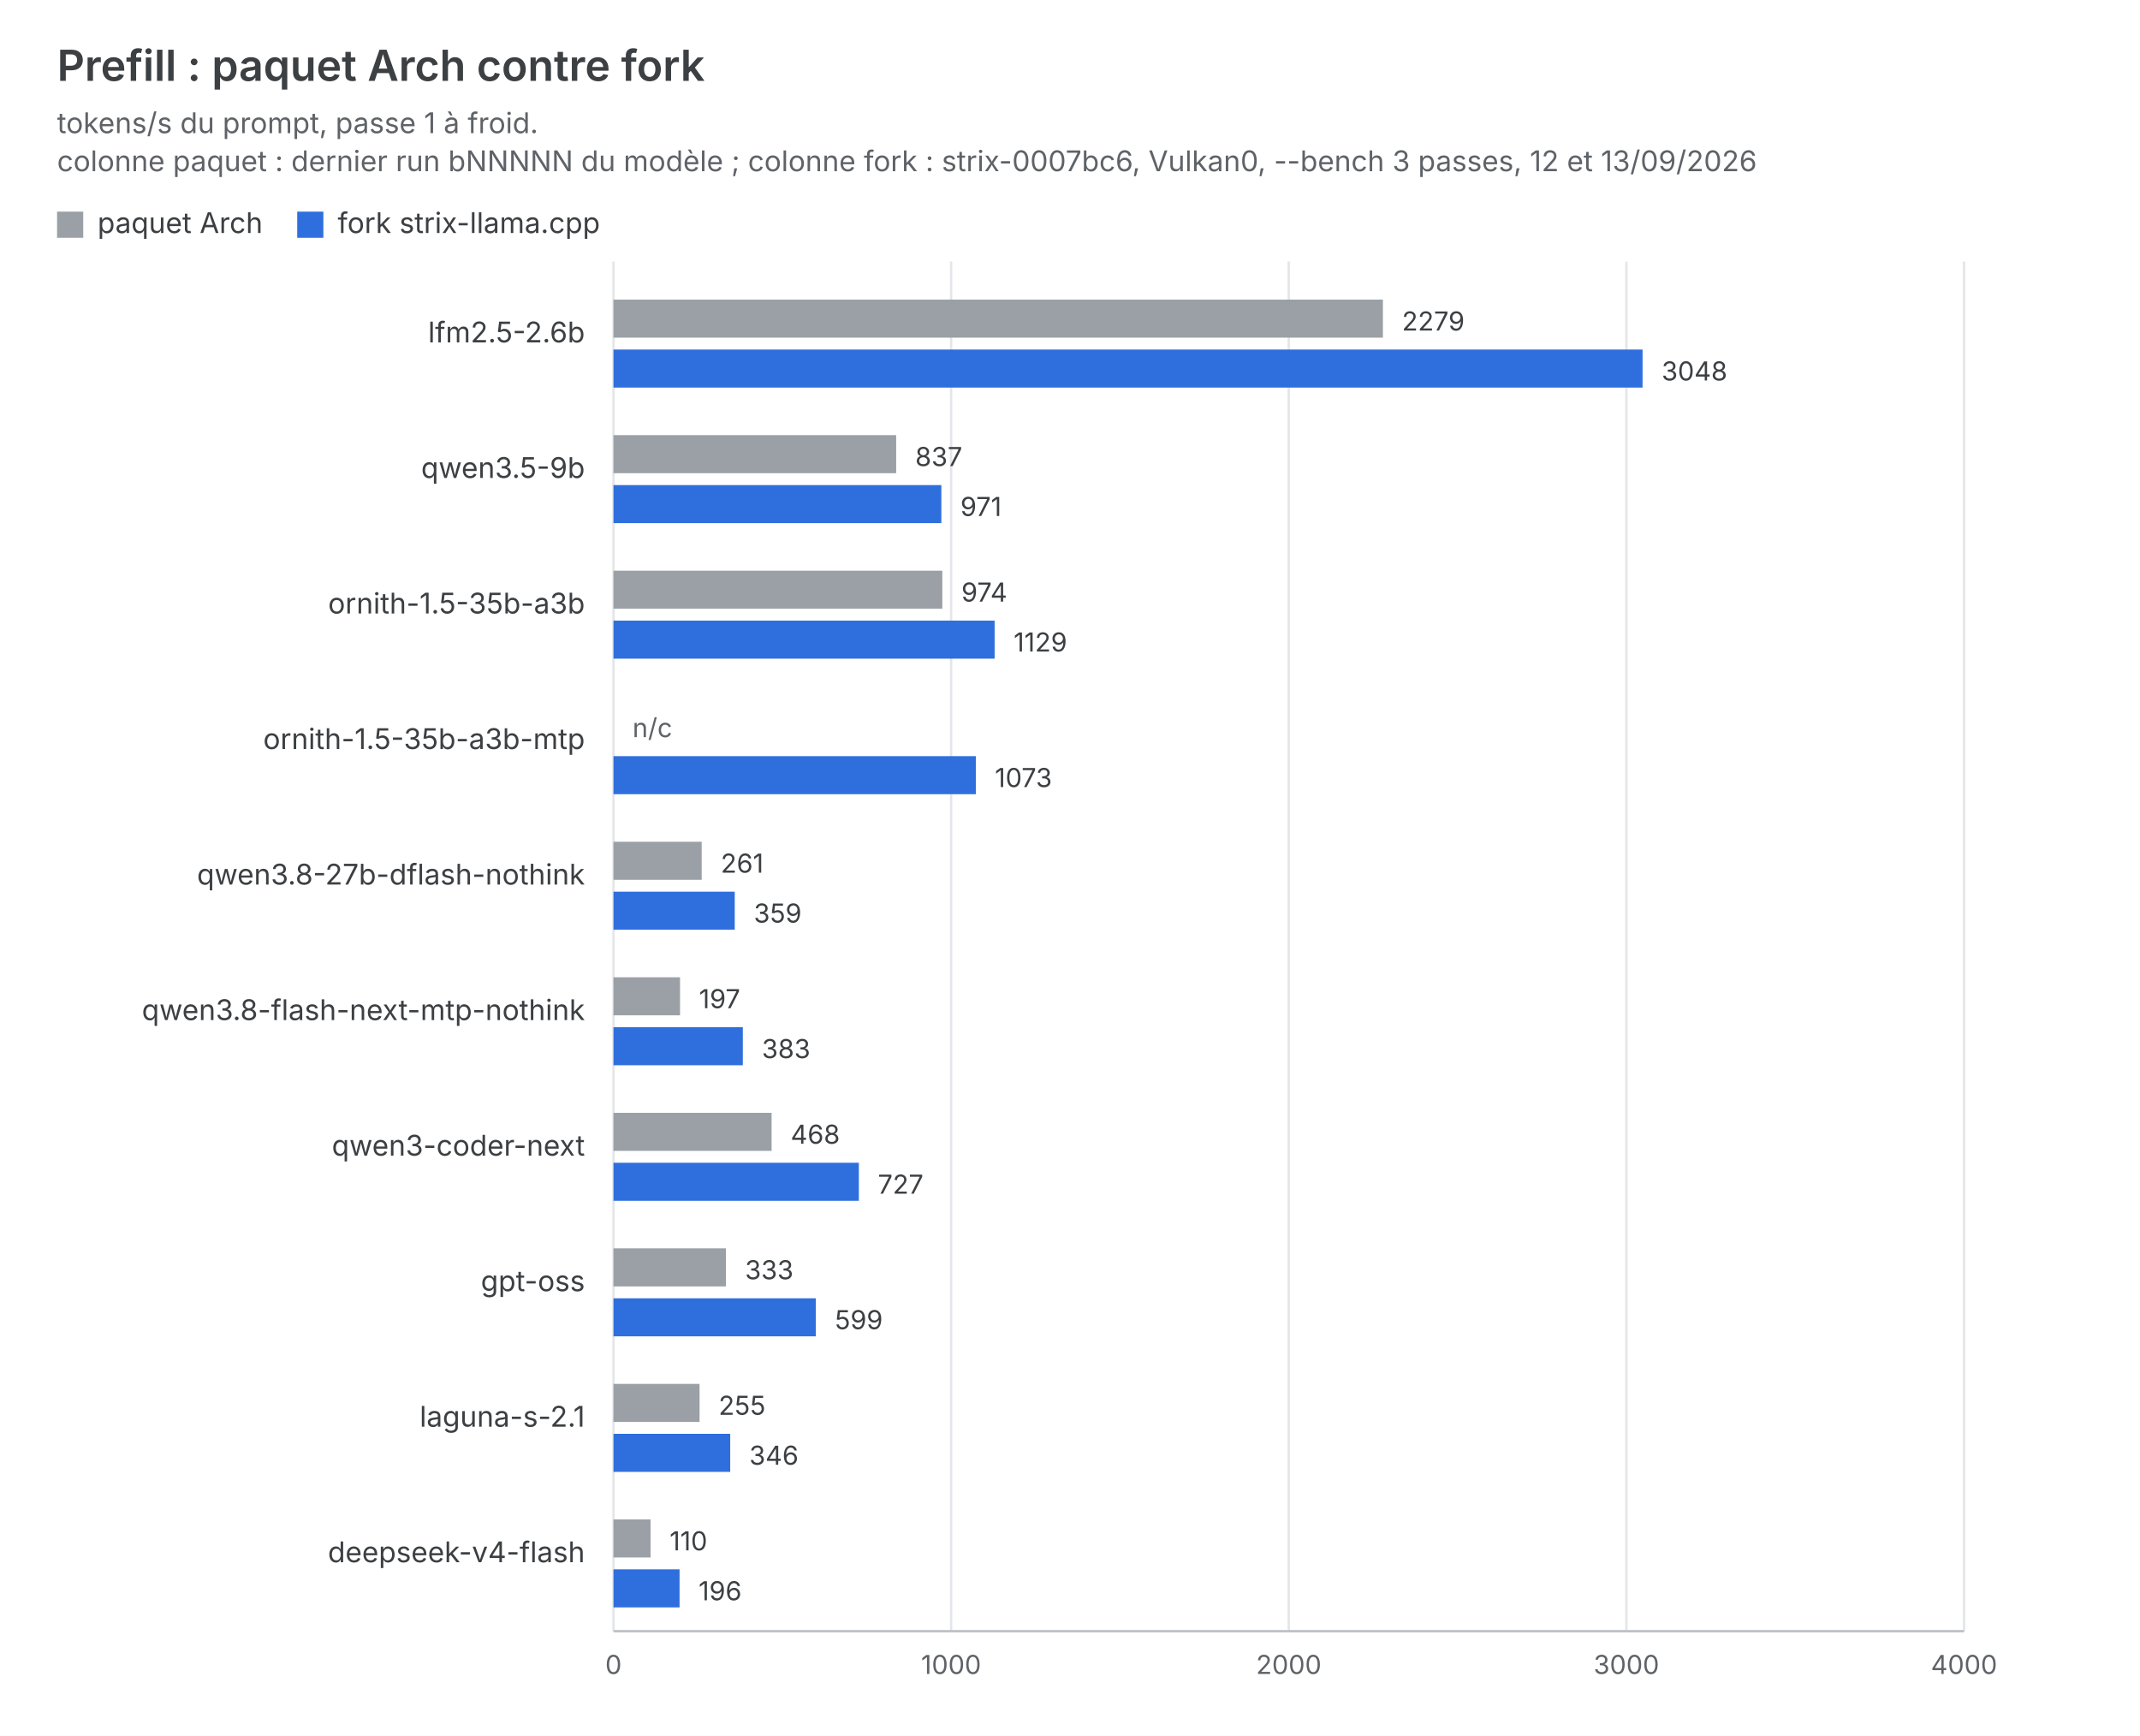
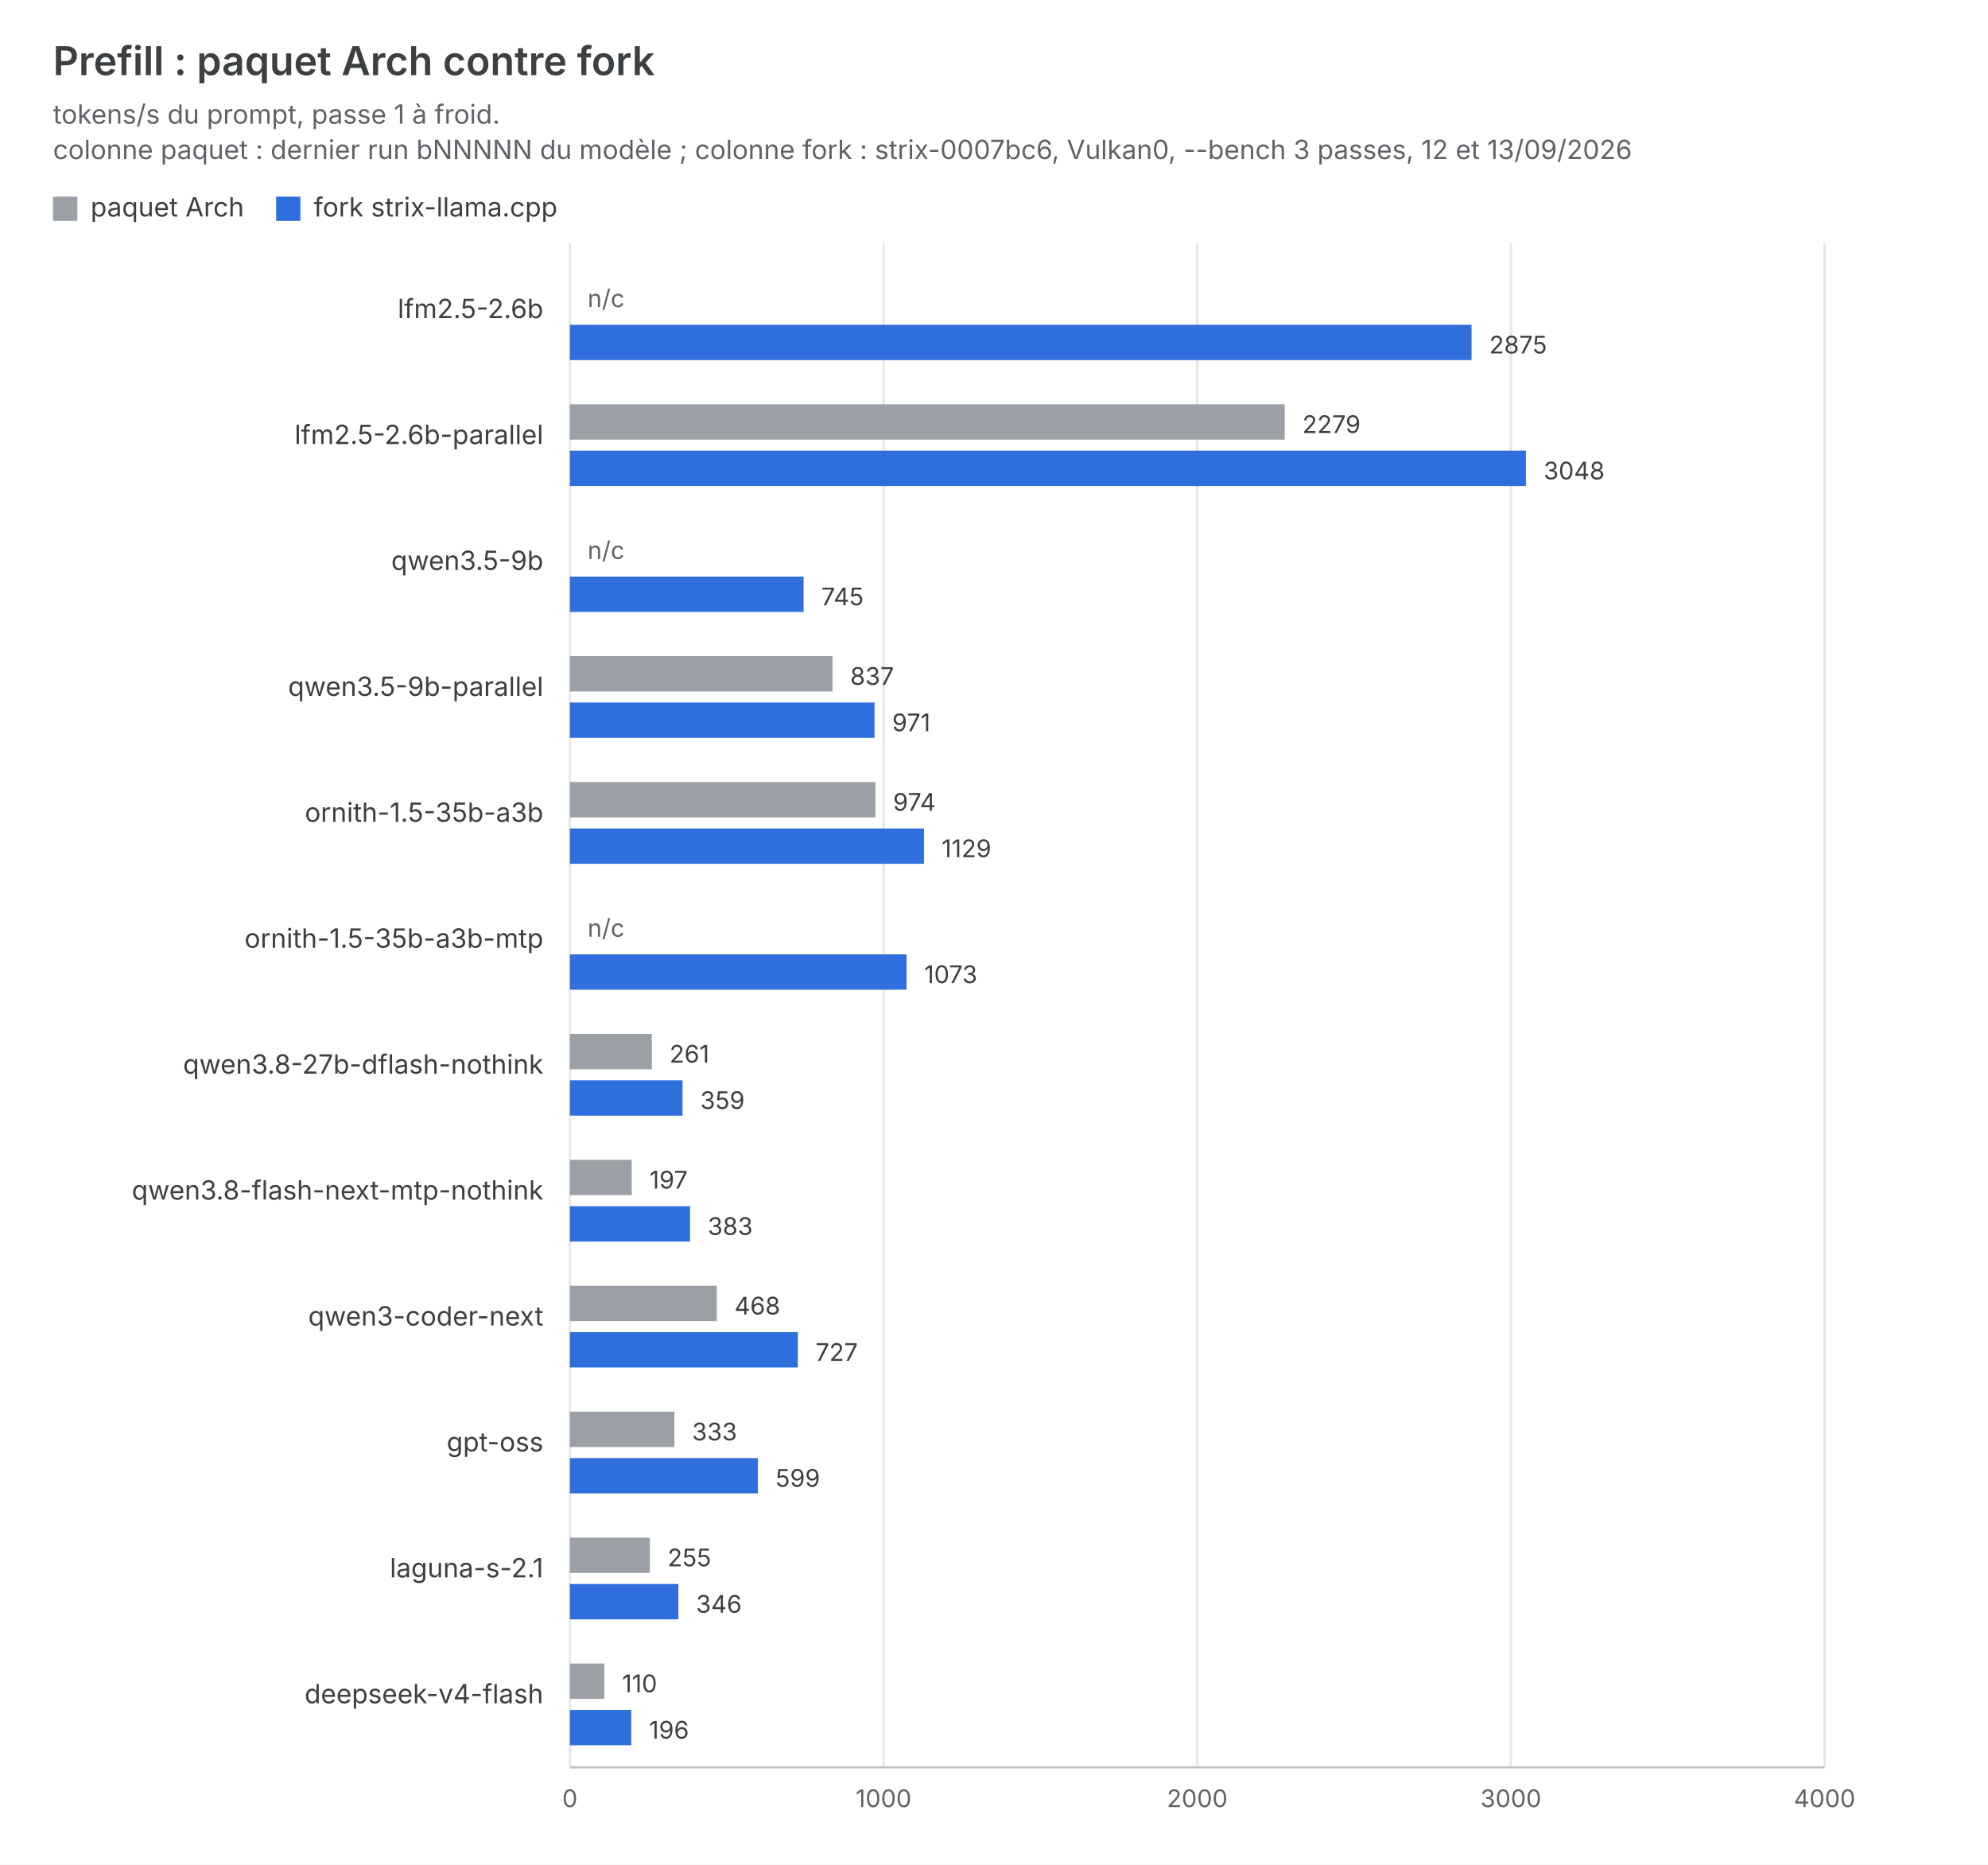
- <svg xmlns="http://www.w3.org/2000/svg" width="900" height="730" viewBox="0 0 900 730" role="img" aria-label="Prefill : paquet Arch contre fork">
-   <rect x="0" y="0" width="900" height="730" fill="#ffffff" />
+ <svg xmlns="http://www.w3.org/2000/svg" width="900" height="844" viewBox="0 0 900 844" role="img" aria-label="Prefill : paquet Arch contre fork">
+   <rect x="0" y="0" width="900" height="844" fill="#ffffff" />
  <text x="24.0" y="34.0" font-family="Inter, Helvetica, Arial, sans-serif" font-size="18" fill="#3c4043" text-anchor="start" font-weight="600">Prefill : paquet Arch contre fork</text>
  <text x="24.0" y="56.0" font-family="Inter, Helvetica, Arial, sans-serif" font-size="12" fill="#5f6368" text-anchor="start">tokens/s du prompt, passe 1 à froid.</text>
  <text x="24.0" y="72.0" font-family="Inter, Helvetica, Arial, sans-serif" font-size="12" fill="#5f6368" text-anchor="start">colonne paquet : dernier run bNNNNN du modèle ; colonne fork : strix-0007bc6, Vulkan0, --bench 3 passes, 12 et 13/09/2026</text>
  <rect x="24.0" y="89.0" width="11" height="11" fill="#9aa0a6" />
  <text x="41.0" y="98.0" font-family="Inter, Helvetica, Arial, sans-serif" font-size="12" fill="#3c4043" text-anchor="start">paquet Arch</text>
  <rect x="125.0" y="89.0" width="11" height="11" fill="#2f6fdd" />
  <text x="142.0" y="98.0" font-family="Inter, Helvetica, Arial, sans-serif" font-size="12" fill="#3c4043" text-anchor="start">fork strix-llama.cpp</text>
-   <line x1="258.0" y1="110.0" x2="258.0" y2="686.0" stroke="#e4e6e9" stroke-width="1.0" />
-   <text x="258.0" y="704.0" font-family="Inter, Helvetica, Arial, sans-serif" font-size="11" fill="#5f6368" text-anchor="middle">0</text>
-   <line x1="400.0" y1="110.0" x2="400.0" y2="686.0" stroke="#e4e6e9" stroke-width="1.0" />
-   <text x="400.0" y="704.0" font-family="Inter, Helvetica, Arial, sans-serif" font-size="11" fill="#5f6368" text-anchor="middle">1000</text>
-   <line x1="542.0" y1="110.0" x2="542.0" y2="686.0" stroke="#e4e6e9" stroke-width="1.0" />
-   <text x="542.0" y="704.0" font-family="Inter, Helvetica, Arial, sans-serif" font-size="11" fill="#5f6368" text-anchor="middle">2000</text>
-   <line x1="684.0" y1="110.0" x2="684.0" y2="686.0" stroke="#e4e6e9" stroke-width="1.0" />
-   <text x="684.0" y="704.0" font-family="Inter, Helvetica, Arial, sans-serif" font-size="11" fill="#5f6368" text-anchor="middle">3000</text>
-   <line x1="826.0" y1="110.0" x2="826.0" y2="686.0" stroke="#e4e6e9" stroke-width="1.0" />
-   <text x="826.0" y="704.0" font-family="Inter, Helvetica, Arial, sans-serif" font-size="11" fill="#5f6368" text-anchor="middle">4000</text>
-   <line x1="258.0" y1="686.0" x2="826.0" y2="686.0" stroke="#bdc1c6" stroke-width="1.0" />
+   <line x1="258.0" y1="110.0" x2="258.0" y2="800.0" stroke="#e4e6e9" stroke-width="1.0" />
+   <text x="258.0" y="818.0" font-family="Inter, Helvetica, Arial, sans-serif" font-size="11" fill="#5f6368" text-anchor="middle">0</text>
+   <line x1="400.0" y1="110.0" x2="400.0" y2="800.0" stroke="#e4e6e9" stroke-width="1.0" />
+   <text x="400.0" y="818.0" font-family="Inter, Helvetica, Arial, sans-serif" font-size="11" fill="#5f6368" text-anchor="middle">1000</text>
+   <line x1="542.0" y1="110.0" x2="542.0" y2="800.0" stroke="#e4e6e9" stroke-width="1.0" />
+   <text x="542.0" y="818.0" font-family="Inter, Helvetica, Arial, sans-serif" font-size="11" fill="#5f6368" text-anchor="middle">2000</text>
+   <line x1="684.0" y1="110.0" x2="684.0" y2="800.0" stroke="#e4e6e9" stroke-width="1.0" />
+   <text x="684.0" y="818.0" font-family="Inter, Helvetica, Arial, sans-serif" font-size="11" fill="#5f6368" text-anchor="middle">3000</text>
+   <line x1="826.0" y1="110.0" x2="826.0" y2="800.0" stroke="#e4e6e9" stroke-width="1.0" />
+   <text x="826.0" y="818.0" font-family="Inter, Helvetica, Arial, sans-serif" font-size="11" fill="#5f6368" text-anchor="middle">4000</text>
+   <line x1="258.0" y1="800.0" x2="826.0" y2="800.0" stroke="#bdc1c6" stroke-width="1.0" />
  <text x="246.0" y="144.0" font-family="Inter, Helvetica, Arial, sans-serif" font-size="12" fill="#3c4043" text-anchor="end">lfm2.5-2.6b</text>
-   <rect x="258.0" y="126.0" width="323.6" height="16.0" fill="#9aa0a6" />
-   <text x="589.6" y="139.0" font-family="Inter, Helvetica, Arial, sans-serif" font-size="11" fill="#3c4043" text-anchor="start">2279</text>
-   <rect x="258.0" y="147.0" width="432.8" height="16.0" fill="#2f6fdd" />
-   <text x="698.8" y="160.0" font-family="Inter, Helvetica, Arial, sans-serif" font-size="11" fill="#3c4043" text-anchor="start">3048</text>
-   <text x="246.0" y="201.0" font-family="Inter, Helvetica, Arial, sans-serif" font-size="12" fill="#3c4043" text-anchor="end">qwen3.5-9b</text>
-   <rect x="258.0" y="183.0" width="118.9" height="16.0" fill="#9aa0a6" />
-   <text x="384.9" y="196.0" font-family="Inter, Helvetica, Arial, sans-serif" font-size="11" fill="#3c4043" text-anchor="start">837</text>
-   <rect x="258.0" y="204.0" width="137.9" height="16.0" fill="#2f6fdd" />
-   <text x="403.9" y="217.0" font-family="Inter, Helvetica, Arial, sans-serif" font-size="11" fill="#3c4043" text-anchor="start">971</text>
-   <text x="246.0" y="258.0" font-family="Inter, Helvetica, Arial, sans-serif" font-size="12" fill="#3c4043" text-anchor="end">ornith-1.5-35b-a3b</text>
-   <rect x="258.0" y="240.0" width="138.3" height="16.0" fill="#9aa0a6" />
-   <text x="404.3" y="253.0" font-family="Inter, Helvetica, Arial, sans-serif" font-size="11" fill="#3c4043" text-anchor="start">974</text>
-   <rect x="258.0" y="261.0" width="160.3" height="16.0" fill="#2f6fdd" />
-   <text x="426.3" y="274.0" font-family="Inter, Helvetica, Arial, sans-serif" font-size="11" fill="#3c4043" text-anchor="start">1129</text>
-   <text x="246.0" y="315.0" font-family="Inter, Helvetica, Arial, sans-serif" font-size="12" fill="#3c4043" text-anchor="end">ornith-1.5-35b-a3b-mtp</text>
-   <text x="266.0" y="310.0" font-family="Inter, Helvetica, Arial, sans-serif" font-size="11" fill="#5f6368" text-anchor="start">n/c</text>
-   <rect x="258.0" y="318.0" width="152.4" height="16.0" fill="#2f6fdd" />
-   <text x="418.4" y="331.0" font-family="Inter, Helvetica, Arial, sans-serif" font-size="11" fill="#3c4043" text-anchor="start">1073</text>
-   <text x="246.0" y="372.0" font-family="Inter, Helvetica, Arial, sans-serif" font-size="12" fill="#3c4043" text-anchor="end">qwen3.8-27b-dflash-nothink</text>
-   <rect x="258.0" y="354.0" width="37.1" height="16.0" fill="#9aa0a6" />
-   <text x="303.1" y="367.0" font-family="Inter, Helvetica, Arial, sans-serif" font-size="11" fill="#3c4043" text-anchor="start">261</text>
-   <rect x="258.0" y="375.0" width="51.0" height="16.0" fill="#2f6fdd" />
-   <text x="317.0" y="388.0" font-family="Inter, Helvetica, Arial, sans-serif" font-size="11" fill="#3c4043" text-anchor="start">359</text>
-   <text x="246.0" y="429.0" font-family="Inter, Helvetica, Arial, sans-serif" font-size="12" fill="#3c4043" text-anchor="end">qwen3.8-flash-next-mtp-nothink</text>
-   <rect x="258.0" y="411.0" width="28.0" height="16.0" fill="#9aa0a6" />
-   <text x="294.0" y="424.0" font-family="Inter, Helvetica, Arial, sans-serif" font-size="11" fill="#3c4043" text-anchor="start">197</text>
-   <rect x="258.0" y="432.0" width="54.4" height="16.0" fill="#2f6fdd" />
-   <text x="320.4" y="445.0" font-family="Inter, Helvetica, Arial, sans-serif" font-size="11" fill="#3c4043" text-anchor="start">383</text>
-   <text x="246.0" y="486.0" font-family="Inter, Helvetica, Arial, sans-serif" font-size="12" fill="#3c4043" text-anchor="end">qwen3-coder-next</text>
-   <rect x="258.0" y="468.0" width="66.5" height="16.0" fill="#9aa0a6" />
-   <text x="332.5" y="481.0" font-family="Inter, Helvetica, Arial, sans-serif" font-size="11" fill="#3c4043" text-anchor="start">468</text>
-   <rect x="258.0" y="489.0" width="103.2" height="16.0" fill="#2f6fdd" />
-   <text x="369.2" y="502.0" font-family="Inter, Helvetica, Arial, sans-serif" font-size="11" fill="#3c4043" text-anchor="start">727</text>
-   <text x="246.0" y="543.0" font-family="Inter, Helvetica, Arial, sans-serif" font-size="12" fill="#3c4043" text-anchor="end">gpt-oss</text>
-   <rect x="258.0" y="525.0" width="47.3" height="16.0" fill="#9aa0a6" />
-   <text x="313.3" y="538.0" font-family="Inter, Helvetica, Arial, sans-serif" font-size="11" fill="#3c4043" text-anchor="start">333</text>
-   <rect x="258.0" y="546.0" width="85.1" height="16.0" fill="#2f6fdd" />
-   <text x="351.1" y="559.0" font-family="Inter, Helvetica, Arial, sans-serif" font-size="11" fill="#3c4043" text-anchor="start">599</text>
-   <text x="246.0" y="600.0" font-family="Inter, Helvetica, Arial, sans-serif" font-size="12" fill="#3c4043" text-anchor="end">laguna-s-2.1</text>
-   <rect x="258.0" y="582.0" width="36.2" height="16.0" fill="#9aa0a6" />
-   <text x="302.2" y="595.0" font-family="Inter, Helvetica, Arial, sans-serif" font-size="11" fill="#3c4043" text-anchor="start">255</text>
-   <rect x="258.0" y="603.0" width="49.1" height="16.0" fill="#2f6fdd" />
-   <text x="315.1" y="616.0" font-family="Inter, Helvetica, Arial, sans-serif" font-size="11" fill="#3c4043" text-anchor="start">346</text>
-   <text x="246.0" y="657.0" font-family="Inter, Helvetica, Arial, sans-serif" font-size="12" fill="#3c4043" text-anchor="end">deepseek-v4-flash</text>
-   <rect x="258.0" y="639.0" width="15.6" height="16.0" fill="#9aa0a6" />
-   <text x="281.6" y="652.0" font-family="Inter, Helvetica, Arial, sans-serif" font-size="11" fill="#3c4043" text-anchor="start">110</text>
-   <rect x="258.0" y="660.0" width="27.8" height="16.0" fill="#2f6fdd" />
-   <text x="293.8" y="673.0" font-family="Inter, Helvetica, Arial, sans-serif" font-size="11" fill="#3c4043" text-anchor="start">196</text>
+   <text x="266.0" y="139.0" font-family="Inter, Helvetica, Arial, sans-serif" font-size="11" fill="#5f6368" text-anchor="start">n/c</text>
+   <rect x="258.0" y="147.0" width="408.2" height="16.0" fill="#2f6fdd" />
+   <text x="674.2" y="160.0" font-family="Inter, Helvetica, Arial, sans-serif" font-size="11" fill="#3c4043" text-anchor="start">2875</text>
+   <text x="246.0" y="201.0" font-family="Inter, Helvetica, Arial, sans-serif" font-size="12" fill="#3c4043" text-anchor="end">lfm2.5-2.6b-parallel</text>
+   <rect x="258.0" y="183.0" width="323.6" height="16.0" fill="#9aa0a6" />
+   <text x="589.6" y="196.0" font-family="Inter, Helvetica, Arial, sans-serif" font-size="11" fill="#3c4043" text-anchor="start">2279</text>
+   <rect x="258.0" y="204.0" width="432.8" height="16.0" fill="#2f6fdd" />
+   <text x="698.8" y="217.0" font-family="Inter, Helvetica, Arial, sans-serif" font-size="11" fill="#3c4043" text-anchor="start">3048</text>
+   <text x="246.0" y="258.0" font-family="Inter, Helvetica, Arial, sans-serif" font-size="12" fill="#3c4043" text-anchor="end">qwen3.5-9b</text>
+   <text x="266.0" y="253.0" font-family="Inter, Helvetica, Arial, sans-serif" font-size="11" fill="#5f6368" text-anchor="start">n/c</text>
+   <rect x="258.0" y="261.0" width="105.8" height="16.0" fill="#2f6fdd" />
+   <text x="371.8" y="274.0" font-family="Inter, Helvetica, Arial, sans-serif" font-size="11" fill="#3c4043" text-anchor="start">745</text>
+   <text x="246.0" y="315.0" font-family="Inter, Helvetica, Arial, sans-serif" font-size="12" fill="#3c4043" text-anchor="end">qwen3.5-9b-parallel</text>
+   <rect x="258.0" y="297.0" width="118.9" height="16.0" fill="#9aa0a6" />
+   <text x="384.9" y="310.0" font-family="Inter, Helvetica, Arial, sans-serif" font-size="11" fill="#3c4043" text-anchor="start">837</text>
+   <rect x="258.0" y="318.0" width="137.9" height="16.0" fill="#2f6fdd" />
+   <text x="403.9" y="331.0" font-family="Inter, Helvetica, Arial, sans-serif" font-size="11" fill="#3c4043" text-anchor="start">971</text>
+   <text x="246.0" y="372.0" font-family="Inter, Helvetica, Arial, sans-serif" font-size="12" fill="#3c4043" text-anchor="end">ornith-1.5-35b-a3b</text>
+   <rect x="258.0" y="354.0" width="138.3" height="16.0" fill="#9aa0a6" />
+   <text x="404.3" y="367.0" font-family="Inter, Helvetica, Arial, sans-serif" font-size="11" fill="#3c4043" text-anchor="start">974</text>
+   <rect x="258.0" y="375.0" width="160.3" height="16.0" fill="#2f6fdd" />
+   <text x="426.3" y="388.0" font-family="Inter, Helvetica, Arial, sans-serif" font-size="11" fill="#3c4043" text-anchor="start">1129</text>
+   <text x="246.0" y="429.0" font-family="Inter, Helvetica, Arial, sans-serif" font-size="12" fill="#3c4043" text-anchor="end">ornith-1.5-35b-a3b-mtp</text>
+   <text x="266.0" y="424.0" font-family="Inter, Helvetica, Arial, sans-serif" font-size="11" fill="#5f6368" text-anchor="start">n/c</text>
+   <rect x="258.0" y="432.0" width="152.4" height="16.0" fill="#2f6fdd" />
+   <text x="418.4" y="445.0" font-family="Inter, Helvetica, Arial, sans-serif" font-size="11" fill="#3c4043" text-anchor="start">1073</text>
+   <text x="246.0" y="486.0" font-family="Inter, Helvetica, Arial, sans-serif" font-size="12" fill="#3c4043" text-anchor="end">qwen3.8-27b-dflash-nothink</text>
+   <rect x="258.0" y="468.0" width="37.1" height="16.0" fill="#9aa0a6" />
+   <text x="303.1" y="481.0" font-family="Inter, Helvetica, Arial, sans-serif" font-size="11" fill="#3c4043" text-anchor="start">261</text>
+   <rect x="258.0" y="489.0" width="51.0" height="16.0" fill="#2f6fdd" />
+   <text x="317.0" y="502.0" font-family="Inter, Helvetica, Arial, sans-serif" font-size="11" fill="#3c4043" text-anchor="start">359</text>
+   <text x="246.0" y="543.0" font-family="Inter, Helvetica, Arial, sans-serif" font-size="12" fill="#3c4043" text-anchor="end">qwen3.8-flash-next-mtp-nothink</text>
+   <rect x="258.0" y="525.0" width="28.0" height="16.0" fill="#9aa0a6" />
+   <text x="294.0" y="538.0" font-family="Inter, Helvetica, Arial, sans-serif" font-size="11" fill="#3c4043" text-anchor="start">197</text>
+   <rect x="258.0" y="546.0" width="54.4" height="16.0" fill="#2f6fdd" />
+   <text x="320.4" y="559.0" font-family="Inter, Helvetica, Arial, sans-serif" font-size="11" fill="#3c4043" text-anchor="start">383</text>
+   <text x="246.0" y="600.0" font-family="Inter, Helvetica, Arial, sans-serif" font-size="12" fill="#3c4043" text-anchor="end">qwen3-coder-next</text>
+   <rect x="258.0" y="582.0" width="66.5" height="16.0" fill="#9aa0a6" />
+   <text x="332.5" y="595.0" font-family="Inter, Helvetica, Arial, sans-serif" font-size="11" fill="#3c4043" text-anchor="start">468</text>
+   <rect x="258.0" y="603.0" width="103.2" height="16.0" fill="#2f6fdd" />
+   <text x="369.2" y="616.0" font-family="Inter, Helvetica, Arial, sans-serif" font-size="11" fill="#3c4043" text-anchor="start">727</text>
+   <text x="246.0" y="657.0" font-family="Inter, Helvetica, Arial, sans-serif" font-size="12" fill="#3c4043" text-anchor="end">gpt-oss</text>
+   <rect x="258.0" y="639.0" width="47.3" height="16.0" fill="#9aa0a6" />
+   <text x="313.3" y="652.0" font-family="Inter, Helvetica, Arial, sans-serif" font-size="11" fill="#3c4043" text-anchor="start">333</text>
+   <rect x="258.0" y="660.0" width="85.1" height="16.0" fill="#2f6fdd" />
+   <text x="351.1" y="673.0" font-family="Inter, Helvetica, Arial, sans-serif" font-size="11" fill="#3c4043" text-anchor="start">599</text>
+   <text x="246.0" y="714.0" font-family="Inter, Helvetica, Arial, sans-serif" font-size="12" fill="#3c4043" text-anchor="end">laguna-s-2.1</text>
+   <rect x="258.0" y="696.0" width="36.2" height="16.0" fill="#9aa0a6" />
+   <text x="302.2" y="709.0" font-family="Inter, Helvetica, Arial, sans-serif" font-size="11" fill="#3c4043" text-anchor="start">255</text>
+   <rect x="258.0" y="717.0" width="49.1" height="16.0" fill="#2f6fdd" />
+   <text x="315.1" y="730.0" font-family="Inter, Helvetica, Arial, sans-serif" font-size="11" fill="#3c4043" text-anchor="start">346</text>
+   <text x="246.0" y="771.0" font-family="Inter, Helvetica, Arial, sans-serif" font-size="12" fill="#3c4043" text-anchor="end">deepseek-v4-flash</text>
+   <rect x="258.0" y="753.0" width="15.6" height="16.0" fill="#9aa0a6" />
+   <text x="281.6" y="766.0" font-family="Inter, Helvetica, Arial, sans-serif" font-size="11" fill="#3c4043" text-anchor="start">110</text>
+   <rect x="258.0" y="774.0" width="27.8" height="16.0" fill="#2f6fdd" />
+   <text x="293.8" y="787.0" font-family="Inter, Helvetica, Arial, sans-serif" font-size="11" fill="#3c4043" text-anchor="start">196</text>
</svg>
